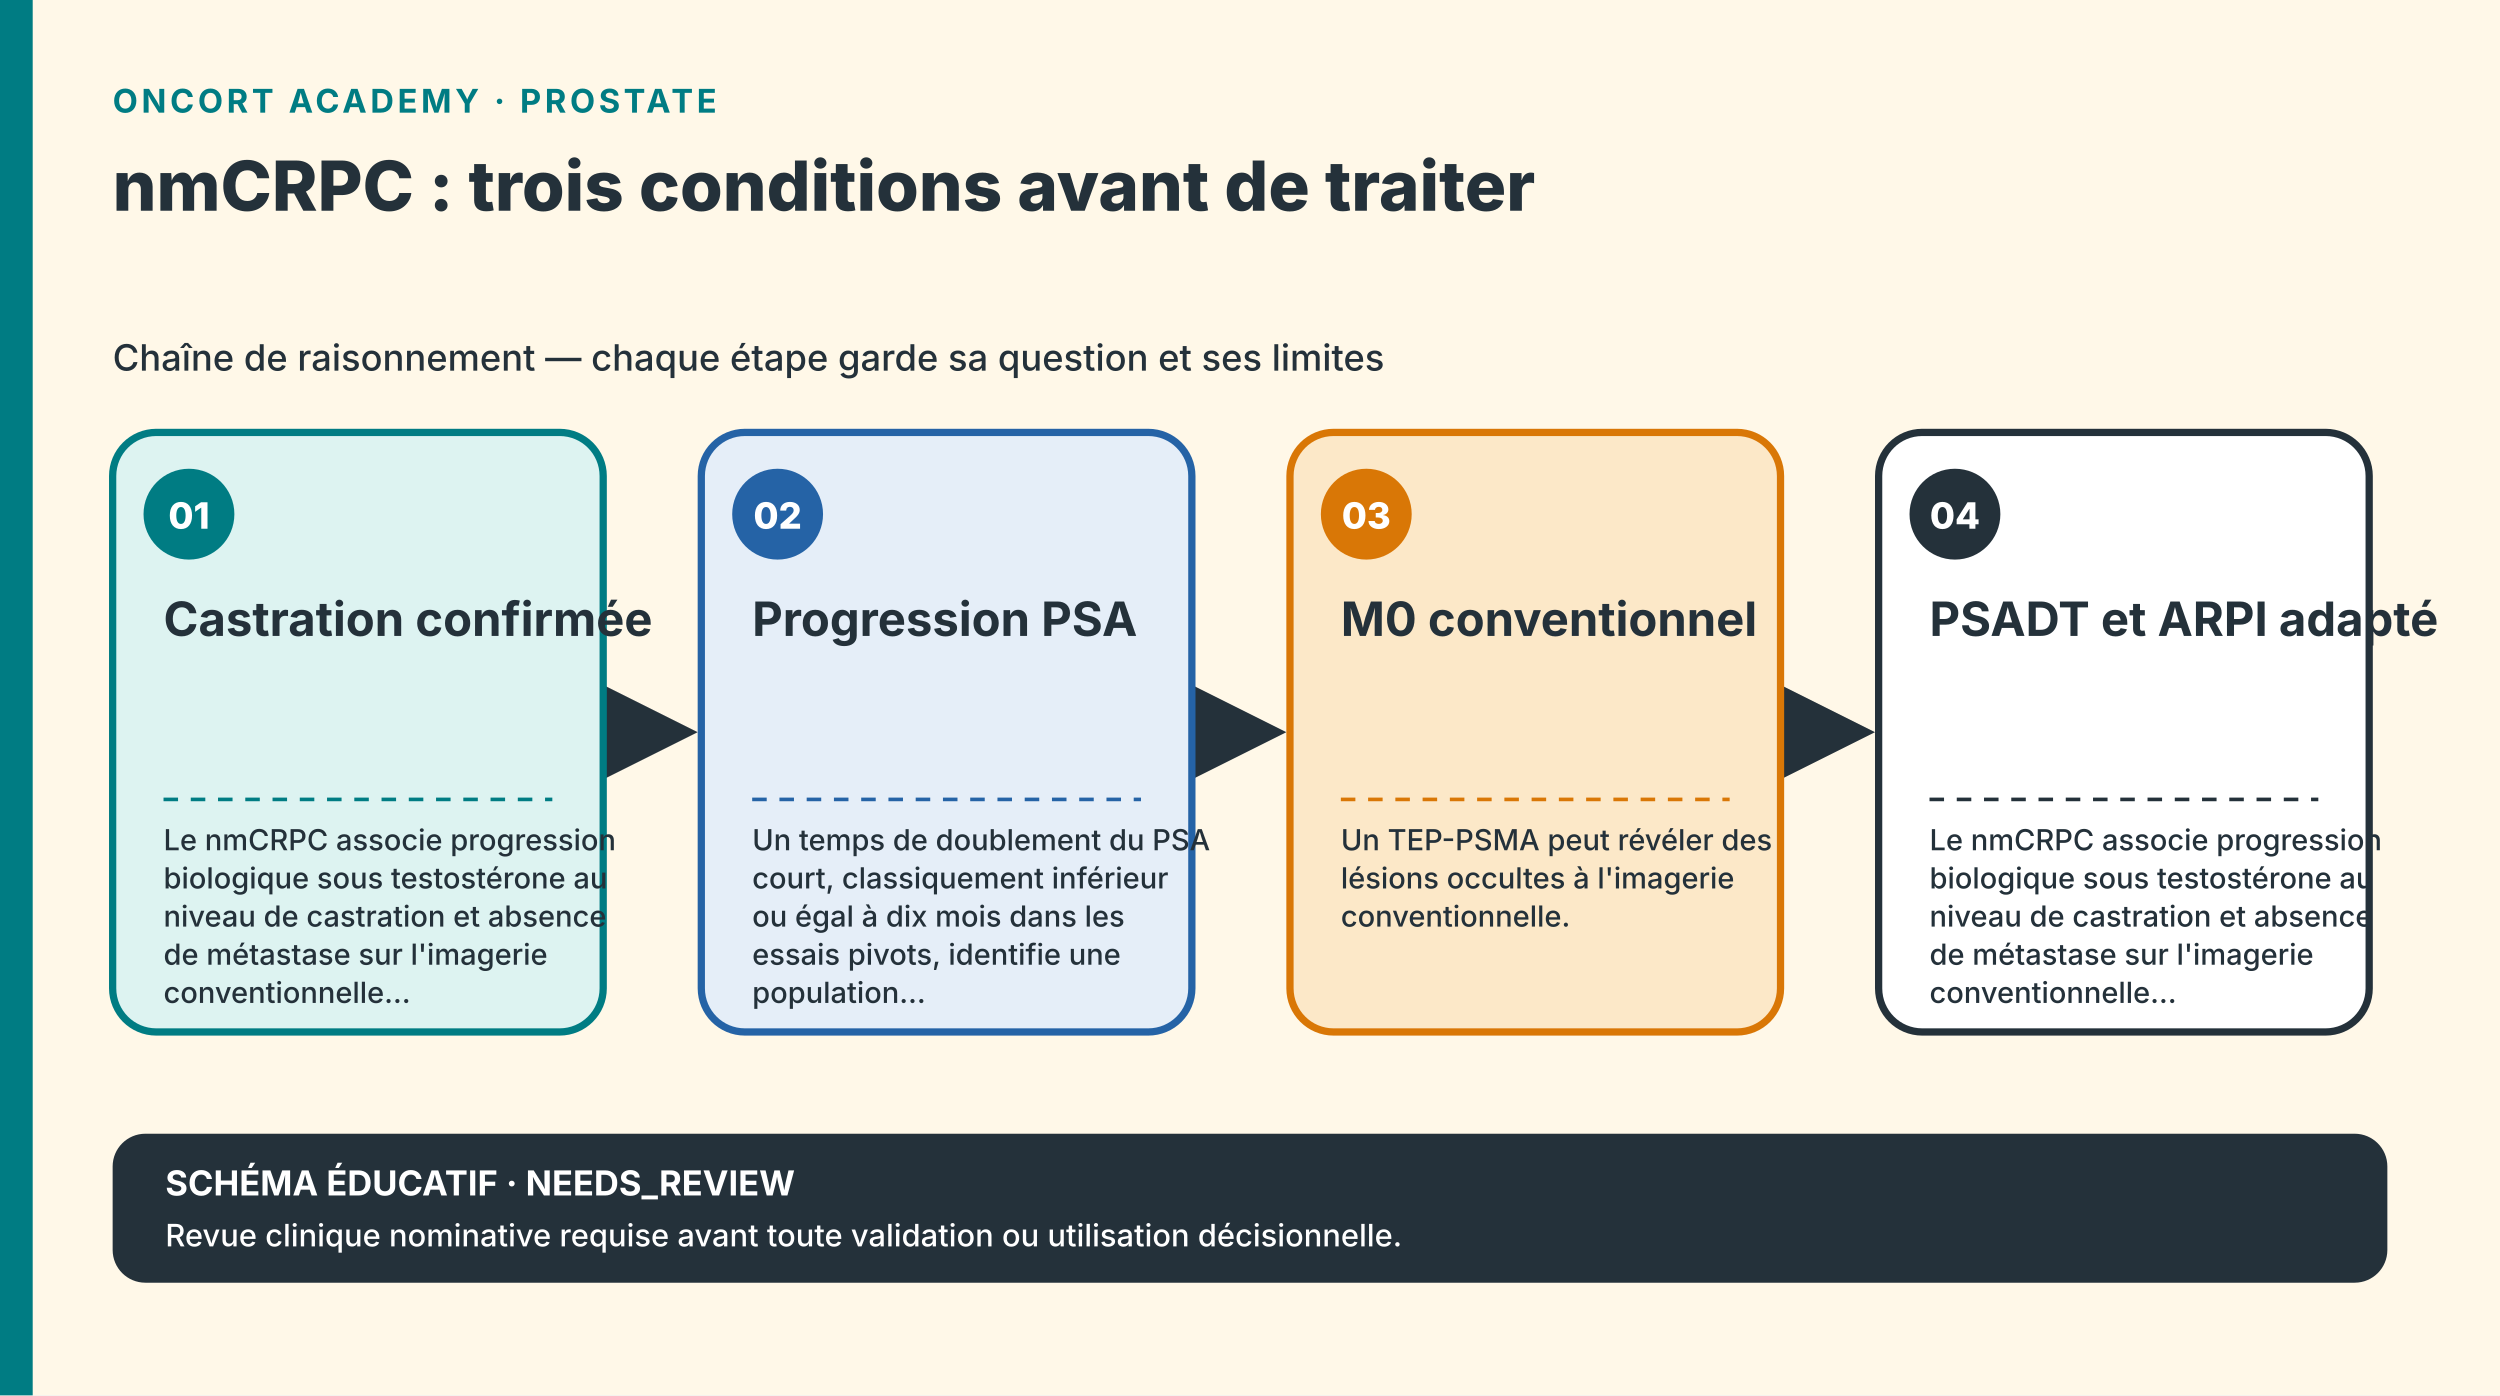
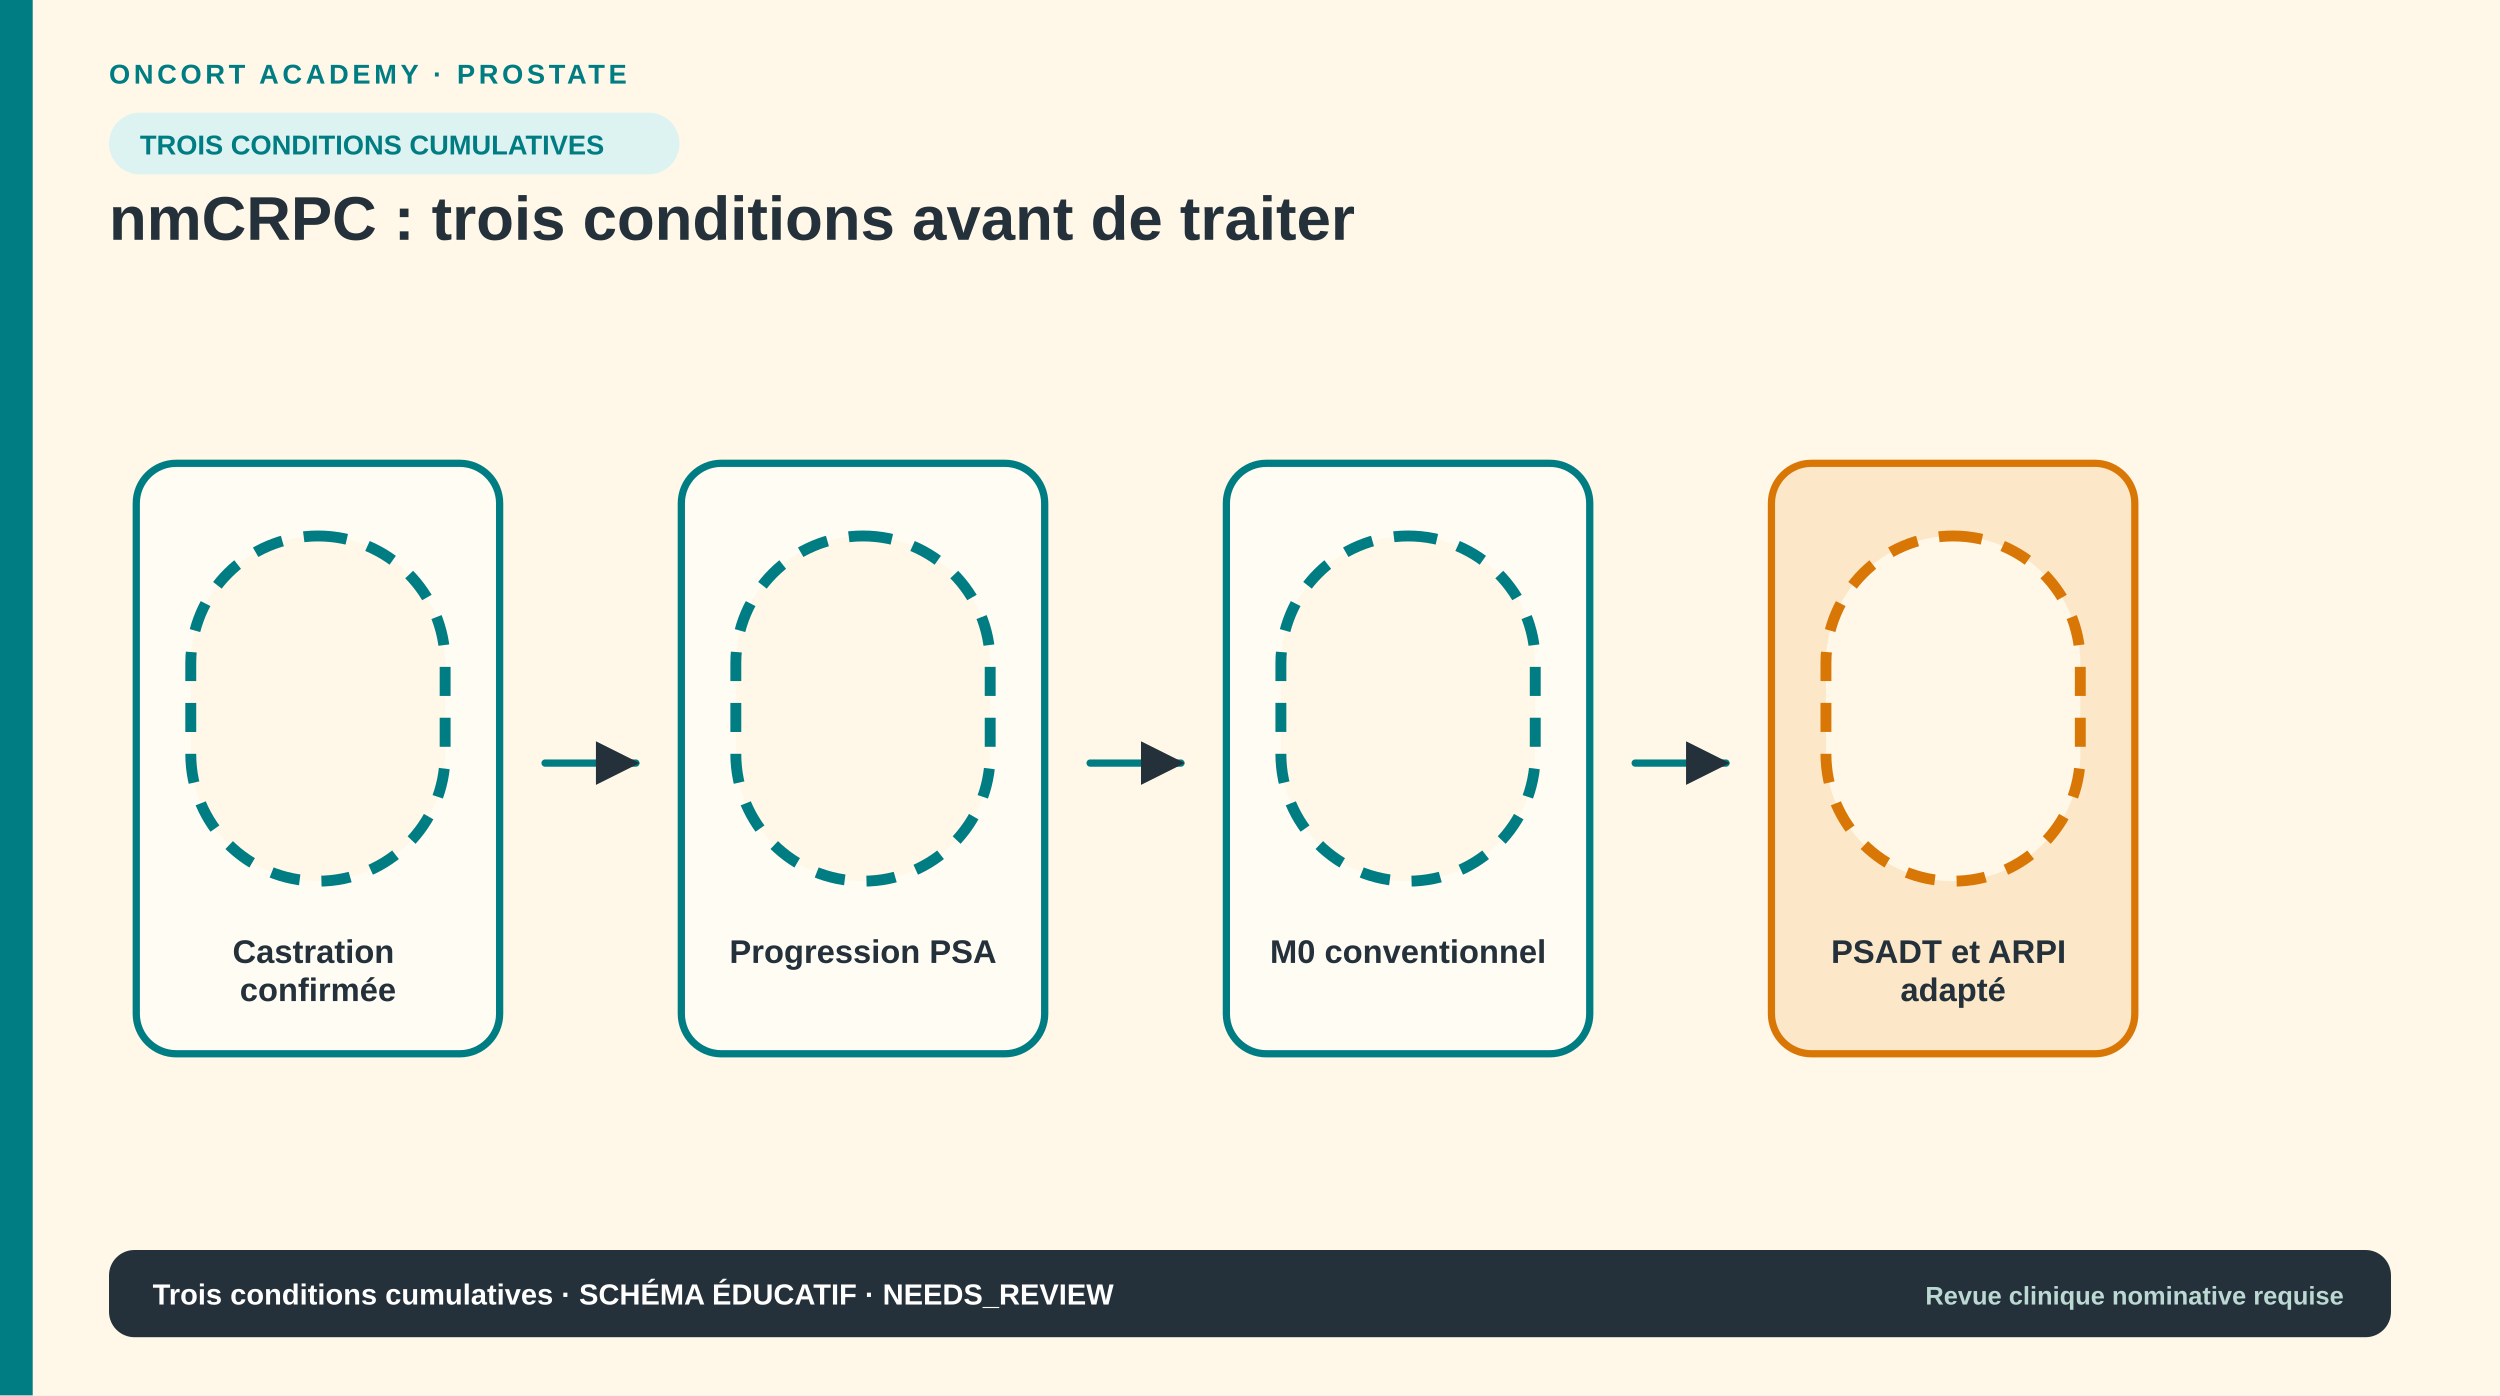
<svg xmlns="http://www.w3.org/2000/svg" width="1376" height="768" viewBox="0 0 1376 768" role="img" aria-labelledby="title desc">
  <defs>
-     <marker id="arrow" markerWidth="12" markerHeight="12" refX="10" refY="6" orient="auto">
-       <path d="M 0 0 L 12 6 L 0 12 z" fill="#24313A" />
+     <marker id="arrow" markerWidth="6" markerHeight="6" refX="5.5" refY="3" orient="auto">
+       <path d="M 0 0 L 6 3 L 0 6 z" fill="#24313A" />
    </marker>
  </defs>
  <rect width="1376" height="768" fill="#FFF8E8" />
-   <rect x="0" y="0" width="18" height="768" fill="#007C83" />
-   <text x="62" y="62" font-family="Inter, Arial, sans-serif" font-size="18" font-weight="750" fill="#007C83" letter-spacing="2">ONCORT ACADEMY · PROSTATE</text>
-   <text x="62" y="116" font-family="Inter, Arial, sans-serif" font-size="38" font-weight="800" fill="#24313A" text-anchor="start">
-     <tspan x="62" dy="0">nmCRPC : trois conditions avant de traiter</tspan>
+   <rect width="18" height="768" fill="#007C83" />
+   <text x="60" y="46" font-family="Arial, Helvetica, sans-serif" font-size="15" font-weight="800" fill="#007C83" letter-spacing="2">ONCORT ACADEMY · PROSTATE</text>
+   <rect x="60" y="62" width="314" height="34" rx="17" fill="#DDF3F1" />
+   <text x="77" y="85" font-family="Arial, Helvetica, sans-serif" font-size="15" font-weight="800" fill="#007C83">TROIS CONDITIONS CUMULATIVES</text>
+   <text x="60" y="132" font-family="Arial, Helvetica, sans-serif" font-size="34" font-weight="800" fill="#24313A" text-anchor="start">
+     <tspan x="60" dy="0">nmCRPC : trois conditions avant de traiter</tspan>
  </text>
-   <text x="62" y="204" font-family="Inter, Arial, sans-serif" font-size="20" font-weight="500" fill="#24313A">Chaîne de raisonnement — chaque étape garde sa question et ses limites</text>
-   <path d="M 340 403 H 374" stroke="#24313A" stroke-width="5" stroke-linecap="round" marker-end="url(#arrow)" />
+   <path d="M 300 420 L 350 420" fill="none" stroke="#007C83" stroke-width="4" stroke-linecap="round" marker-end="url(#arrow)" />
+   <path d="M 600 420 L 650 420" fill="none" stroke="#007C83" stroke-width="4" stroke-linecap="round" marker-end="url(#arrow)" />
+   <path d="M 900 420 L 950 420" fill="none" stroke="#007C83" stroke-width="4" stroke-linecap="round" marker-end="url(#arrow)" />
  <g>
-     <rect x="62" y="238" width="270" height="330" rx="24" fill="#DDF3F1" stroke="#007C83" stroke-width="4" />
-     <circle cx="104" cy="283" r="25" fill="#007C83" />
-     <text x="104" y="291" font-family="Inter, Arial, sans-serif" font-size="20" font-weight="800" fill="#FFFFFF" text-anchor="middle">
-       <tspan x="104" dy="0">01</tspan>
-     </text>
-     <text x="90" y="350" font-family="Inter, Arial, sans-serif" font-size="26" font-weight="750" fill="#24313A" text-anchor="start">
-       <tspan x="90" dy="0">Castration confirmée</tspan>
-     </text>
-     <line x1="90" y1="440" x2="304" y2="440" stroke="#007C83" stroke-width="2" stroke-dasharray="8 7" />
-     <text x="90" y="468" font-family="Inter, Arial, sans-serif" font-size="16" font-weight="500" fill="#24313A" text-anchor="start">
-       <tspan x="90" dy="0">Le nmCRPC associe progression</tspan>
-       <tspan x="90" dy="21">biologique sous testostérone au</tspan>
-       <tspan x="90" dy="21">niveau de castration et absence</tspan>
-       <tspan x="90" dy="21">de métastase sur l'imagerie</tspan>
-       <tspan x="90" dy="21">conventionnelle…</tspan>
-     </text>
-   </g>
-   <path d="M 664 403 H 698" stroke="#24313A" stroke-width="5" stroke-linecap="round" marker-end="url(#arrow)" />
-   <g>
-     <rect x="386" y="238" width="270" height="330" rx="24" fill="#E5EEF8" stroke="#2563A6" stroke-width="4" />
-     <circle cx="428" cy="283" r="25" fill="#2563A6" />
-     <text x="428" y="291" font-family="Inter, Arial, sans-serif" font-size="20" font-weight="800" fill="#FFFFFF" text-anchor="middle">
-       <tspan x="428" dy="0">02</tspan>
-     </text>
-     <text x="414" y="350" font-family="Inter, Arial, sans-serif" font-size="26" font-weight="750" fill="#24313A" text-anchor="start">
-       <tspan x="414" dy="0">Progression PSA</tspan>
-     </text>
-     <line x1="414" y1="440" x2="628" y2="440" stroke="#2563A6" stroke-width="2" stroke-dasharray="8 7" />
-     <text x="414" y="468" font-family="Inter, Arial, sans-serif" font-size="16" font-weight="500" fill="#24313A" text-anchor="start">
-       <tspan x="414" dy="0">Un temps de doublement du PSA</tspan>
-       <tspan x="414" dy="21">court, classiquement inférieur</tspan>
-       <tspan x="414" dy="21">ou égal à dix mois dans les</tspan>
-       <tspan x="414" dy="21">essais pivots, identifie une</tspan>
-       <tspan x="414" dy="21">population…</tspan>
-     </text>
-   </g>
-   <path d="M 988 403 H 1022" stroke="#24313A" stroke-width="5" stroke-linecap="round" marker-end="url(#arrow)" />
-   <g>
-     <rect x="710" y="238" width="270" height="330" rx="24" fill="#FCE8C8" stroke="#D97706" stroke-width="4" />
-     <circle cx="752" cy="283" r="25" fill="#D97706" />
-     <text x="752" y="291" font-family="Inter, Arial, sans-serif" font-size="20" font-weight="800" fill="#FFFFFF" text-anchor="middle">
-       <tspan x="752" dy="0">03</tspan>
-     </text>
-     <text x="738" y="350" font-family="Inter, Arial, sans-serif" font-size="26" font-weight="750" fill="#24313A" text-anchor="start">
-       <tspan x="738" dy="0">M0 conventionnel</tspan>
-     </text>
-     <line x1="738" y1="440" x2="952" y2="440" stroke="#D97706" stroke-width="2" stroke-dasharray="8 7" />
-     <text x="738" y="468" font-family="Inter, Arial, sans-serif" font-size="16" font-weight="500" fill="#24313A" text-anchor="start">
-       <tspan x="738" dy="0">Un TEP-PSMA peut révéler des</tspan>
-       <tspan x="738" dy="21">lésions occultes à l'imagerie</tspan>
-       <tspan x="738" dy="21">conventionnelle.</tspan>
+     <rect x="75" y="255" width="200" height="325" rx="22" fill="#FFFCF4" stroke="#007C83" stroke-width="4" />
+     <rect x="105" y="295" width="140" height="190" rx="70" fill="#FFF8E8" stroke="#007C83" stroke-width="6" stroke-dasharray="16 12" />
+     <text x="175" y="530" font-family="Arial, Helvetica, sans-serif" font-size="18" font-weight="750" fill="#24313A" text-anchor="middle">
+       <tspan x="175" dy="0">Castration</tspan>
+       <tspan x="175" dy="21">confirmée</tspan>
    </text>
  </g>
  <g>
-     <rect x="1034" y="238" width="270" height="330" rx="24" fill="#FFFFFF" stroke="#24313A" stroke-width="4" />
-     <circle cx="1076" cy="283" r="25" fill="#24313A" />
-     <text x="1076" y="291" font-family="Inter, Arial, sans-serif" font-size="20" font-weight="800" fill="#FFFFFF" text-anchor="middle">
-       <tspan x="1076" dy="0">04</tspan>
-     </text>
-     <text x="1062" y="350" font-family="Inter, Arial, sans-serif" font-size="26" font-weight="750" fill="#24313A" text-anchor="start">
-       <tspan x="1062" dy="0">PSADT et ARPI adapté</tspan>
-     </text>
-     <line x1="1062" y1="440" x2="1276" y2="440" stroke="#24313A" stroke-width="2" stroke-dasharray="8 7" />
-     <text x="1062" y="468" font-family="Inter, Arial, sans-serif" font-size="16" font-weight="500" fill="#24313A" text-anchor="start">
-       <tspan x="1062" dy="0">Le nmCRPC associe progression</tspan>
-       <tspan x="1062" dy="21">biologique sous testostérone au</tspan>
-       <tspan x="1062" dy="21">niveau de castration et absence</tspan>
-       <tspan x="1062" dy="21">de métastase sur l'imagerie</tspan>
-       <tspan x="1062" dy="21">conventionnelle…</tspan>
+     <rect x="375" y="255" width="200" height="325" rx="22" fill="#FFFCF4" stroke="#007C83" stroke-width="4" />
+     <rect x="405" y="295" width="140" height="190" rx="70" fill="#FFF8E8" stroke="#007C83" stroke-width="6" stroke-dasharray="16 12" />
+     <text x="475" y="530" font-family="Arial, Helvetica, sans-serif" font-size="18" font-weight="750" fill="#24313A" text-anchor="middle">
+       <tspan x="475" dy="0">Progression PSA</tspan>
    </text>
  </g>
-   <rect x="62" y="624" width="1252" height="82" rx="18" fill="#24313A" />
-   <text x="91" y="658" font-family="Inter, Arial, sans-serif" font-size="19" font-weight="700" fill="#FFFFFF">SCHÉMA ÉDUCATIF · NEEDS_REVIEW</text>
-   <text x="91" y="686" font-family="Inter, Arial, sans-serif" font-size="17" font-weight="450" fill="#FFFFFF">Revue clinique nominative requise avant toute validation ou utilisation décisionnelle.</text>
+   <g>
+     <rect x="675" y="255" width="200" height="325" rx="22" fill="#FFFCF4" stroke="#007C83" stroke-width="4" />
+     <rect x="705" y="295" width="140" height="190" rx="70" fill="#FFF8E8" stroke="#007C83" stroke-width="6" stroke-dasharray="16 12" />
+     <text x="775" y="530" font-family="Arial, Helvetica, sans-serif" font-size="18" font-weight="750" fill="#24313A" text-anchor="middle">
+       <tspan x="775" dy="0">M0 conventionnel</tspan>
+     </text>
+   </g>
+   <g>
+     <rect x="975" y="255" width="200" height="325" rx="22" fill="#FCE8C8" stroke="#D97706" stroke-width="4" />
+     <rect x="1005" y="295" width="140" height="190" rx="70" fill="#FFF8E8" stroke="#D97706" stroke-width="6" stroke-dasharray="16 12" />
+     <text x="1075" y="530" font-family="Arial, Helvetica, sans-serif" font-size="18" font-weight="750" fill="#24313A" text-anchor="middle">
+       <tspan x="1075" dy="0">PSADT et ARPI</tspan>
+       <tspan x="1075" dy="21">adapté</tspan>
+     </text>
+   </g>
+   <rect x="60" y="688" width="1256" height="48" rx="14" fill="#24313A" />
+   <text x="84" y="718" font-family="Arial, Helvetica, sans-serif" font-size="16" font-weight="750" fill="#FFFFFF">Trois conditions cumulatives · SCHÉMA ÉDUCATIF · NEEDS_REVIEW</text>
+   <text x="1290" y="718" font-family="Arial, Helvetica, sans-serif" font-size="14" font-weight="650" fill="#BBD8D2" text-anchor="end">Revue clinique nominative requise</text>
</svg>
